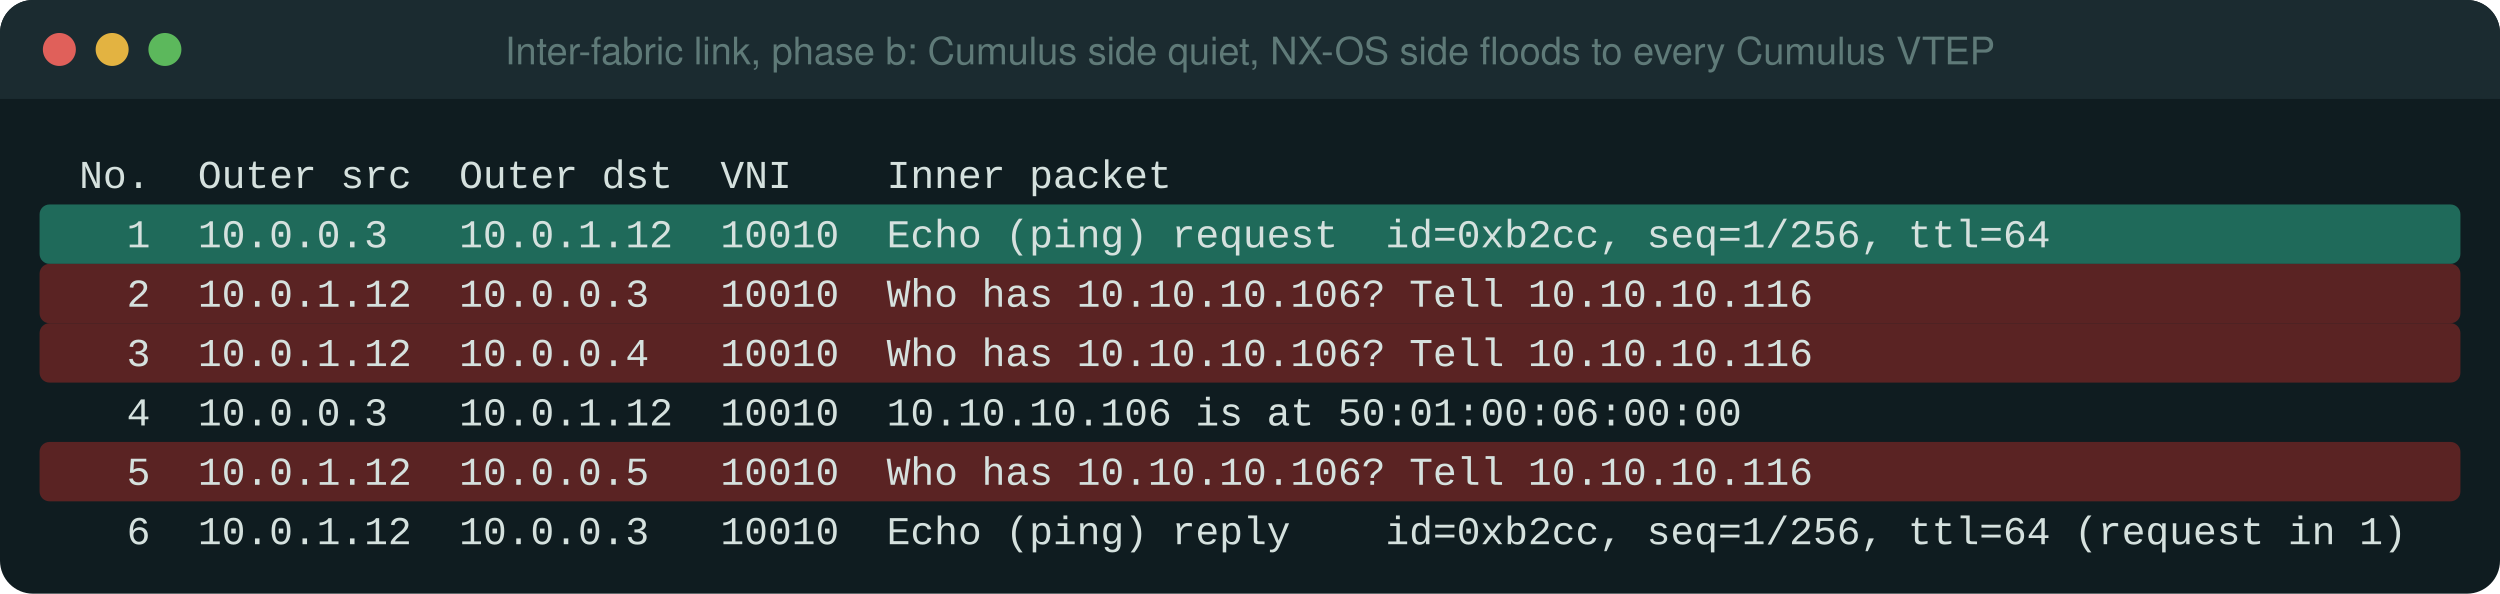
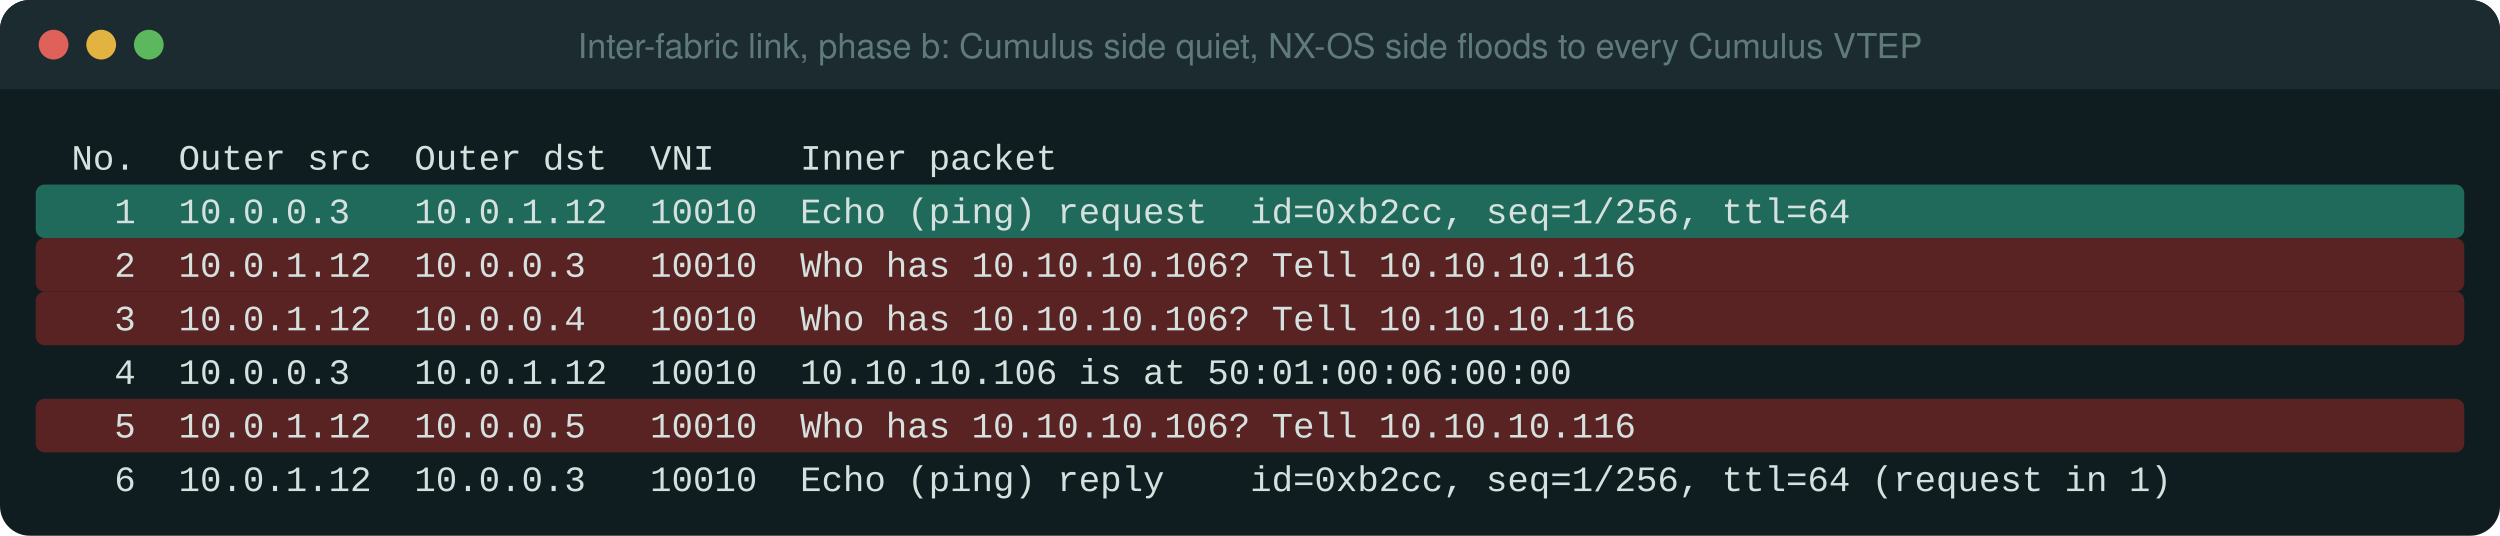
- <svg xmlns="http://www.w3.org/2000/svg" width="758" height="180" viewBox="0 0 758 180">
-   <rect width="758" height="180" rx="10" fill="#0f1c20" />
-   <path d="M0 10a10 10 0 0 1 10-10h738a10 10 0 0 1 10 10v20h-758z" fill="#1b2b30" />
+ <svg xmlns="http://www.w3.org/2000/svg" width="840" height="180" viewBox="0 0 840 180">
+   <rect width="840" height="180" rx="10" fill="#0f1c20" />
+   <path d="M0 10a10 10 0 0 1 10-10h820a10 10 0 0 1 10 10v20h-840z" fill="#1b2b30" />
  <circle cx="18" cy="15" r="5" fill="#e0605a" />
  <circle cx="34" cy="15" r="5" fill="#e3b341" />
  <circle cx="50" cy="15" r="5" fill="#5cb85c" />
-   <text x="379.0" y="19.5" font-family="Poppins, Helvetica, Arial, sans-serif" font-size="11.5" fill="#5f7a78" text-anchor="middle">Inter-fabric link, phase b: Cumulus side quiet, NX-OS side floods to every Cumulus VTEP</text>
+   <text x="420.0" y="19.5" font-family="Poppins, Helvetica, Arial, sans-serif" font-size="11.5" fill="#5f7a78" text-anchor="middle">Inter-fabric link, phase b: Cumulus side quiet, NX-OS side floods to every Cumulus VTEP</text>
  <text x="24" y="57" font-family="JetBrains Mono, SFMono-Regular, Menlo, Consolas, 'Liberation Mono', monospace" font-size="12" fill="#d5e1de" xml:space="preserve">No.  Outer src  Outer dst  VNI    Inner packet</text>
-   <rect x="12" y="62" width="734" height="18" rx="3" fill="#1f6a5a" />
+   <rect x="12" y="62" width="816" height="18" rx="3" fill="#1f6a5a" />
  <text x="24" y="75" font-family="JetBrains Mono, SFMono-Regular, Menlo, Consolas, 'Liberation Mono', monospace" font-size="12" fill="#d5e1de" xml:space="preserve">  1  10.0.0.3   10.0.1.12  10010  Echo (ping) request  id=0xb2cc, seq=1/256, ttl=64</text>
-   <rect x="12" y="80" width="734" height="18" rx="3" fill="#5a2323" />
+   <rect x="12" y="80" width="816" height="18" rx="3" fill="#5a2323" />
  <text x="24" y="93" font-family="JetBrains Mono, SFMono-Regular, Menlo, Consolas, 'Liberation Mono', monospace" font-size="12" fill="#d5e1de" xml:space="preserve">  2  10.0.1.12  10.0.0.3   10010  Who has 10.10.10.106? Tell 10.10.10.116</text>
-   <rect x="12" y="98" width="734" height="18" rx="3" fill="#5a2323" />
+   <rect x="12" y="98" width="816" height="18" rx="3" fill="#5a2323" />
  <text x="24" y="111" font-family="JetBrains Mono, SFMono-Regular, Menlo, Consolas, 'Liberation Mono', monospace" font-size="12" fill="#d5e1de" xml:space="preserve">  3  10.0.1.12  10.0.0.4   10010  Who has 10.10.10.106? Tell 10.10.10.116</text>
  <text x="24" y="129" font-family="JetBrains Mono, SFMono-Regular, Menlo, Consolas, 'Liberation Mono', monospace" font-size="12" fill="#d5e1de" xml:space="preserve">  4  10.0.0.3   10.0.1.12  10010  10.10.10.106 is at 50:01:00:06:00:00</text>
-   <rect x="12" y="134" width="734" height="18" rx="3" fill="#5a2323" />
+   <rect x="12" y="134" width="816" height="18" rx="3" fill="#5a2323" />
  <text x="24" y="147" font-family="JetBrains Mono, SFMono-Regular, Menlo, Consolas, 'Liberation Mono', monospace" font-size="12" fill="#d5e1de" xml:space="preserve">  5  10.0.1.12  10.0.0.5   10010  Who has 10.10.10.106? Tell 10.10.10.116</text>
  <text x="24" y="165" font-family="JetBrains Mono, SFMono-Regular, Menlo, Consolas, 'Liberation Mono', monospace" font-size="12" fill="#d5e1de" xml:space="preserve">  6  10.0.1.12  10.0.0.3   10010  Echo (ping) reply    id=0xb2cc, seq=1/256, ttl=64 (request in 1)</text>
</svg>
